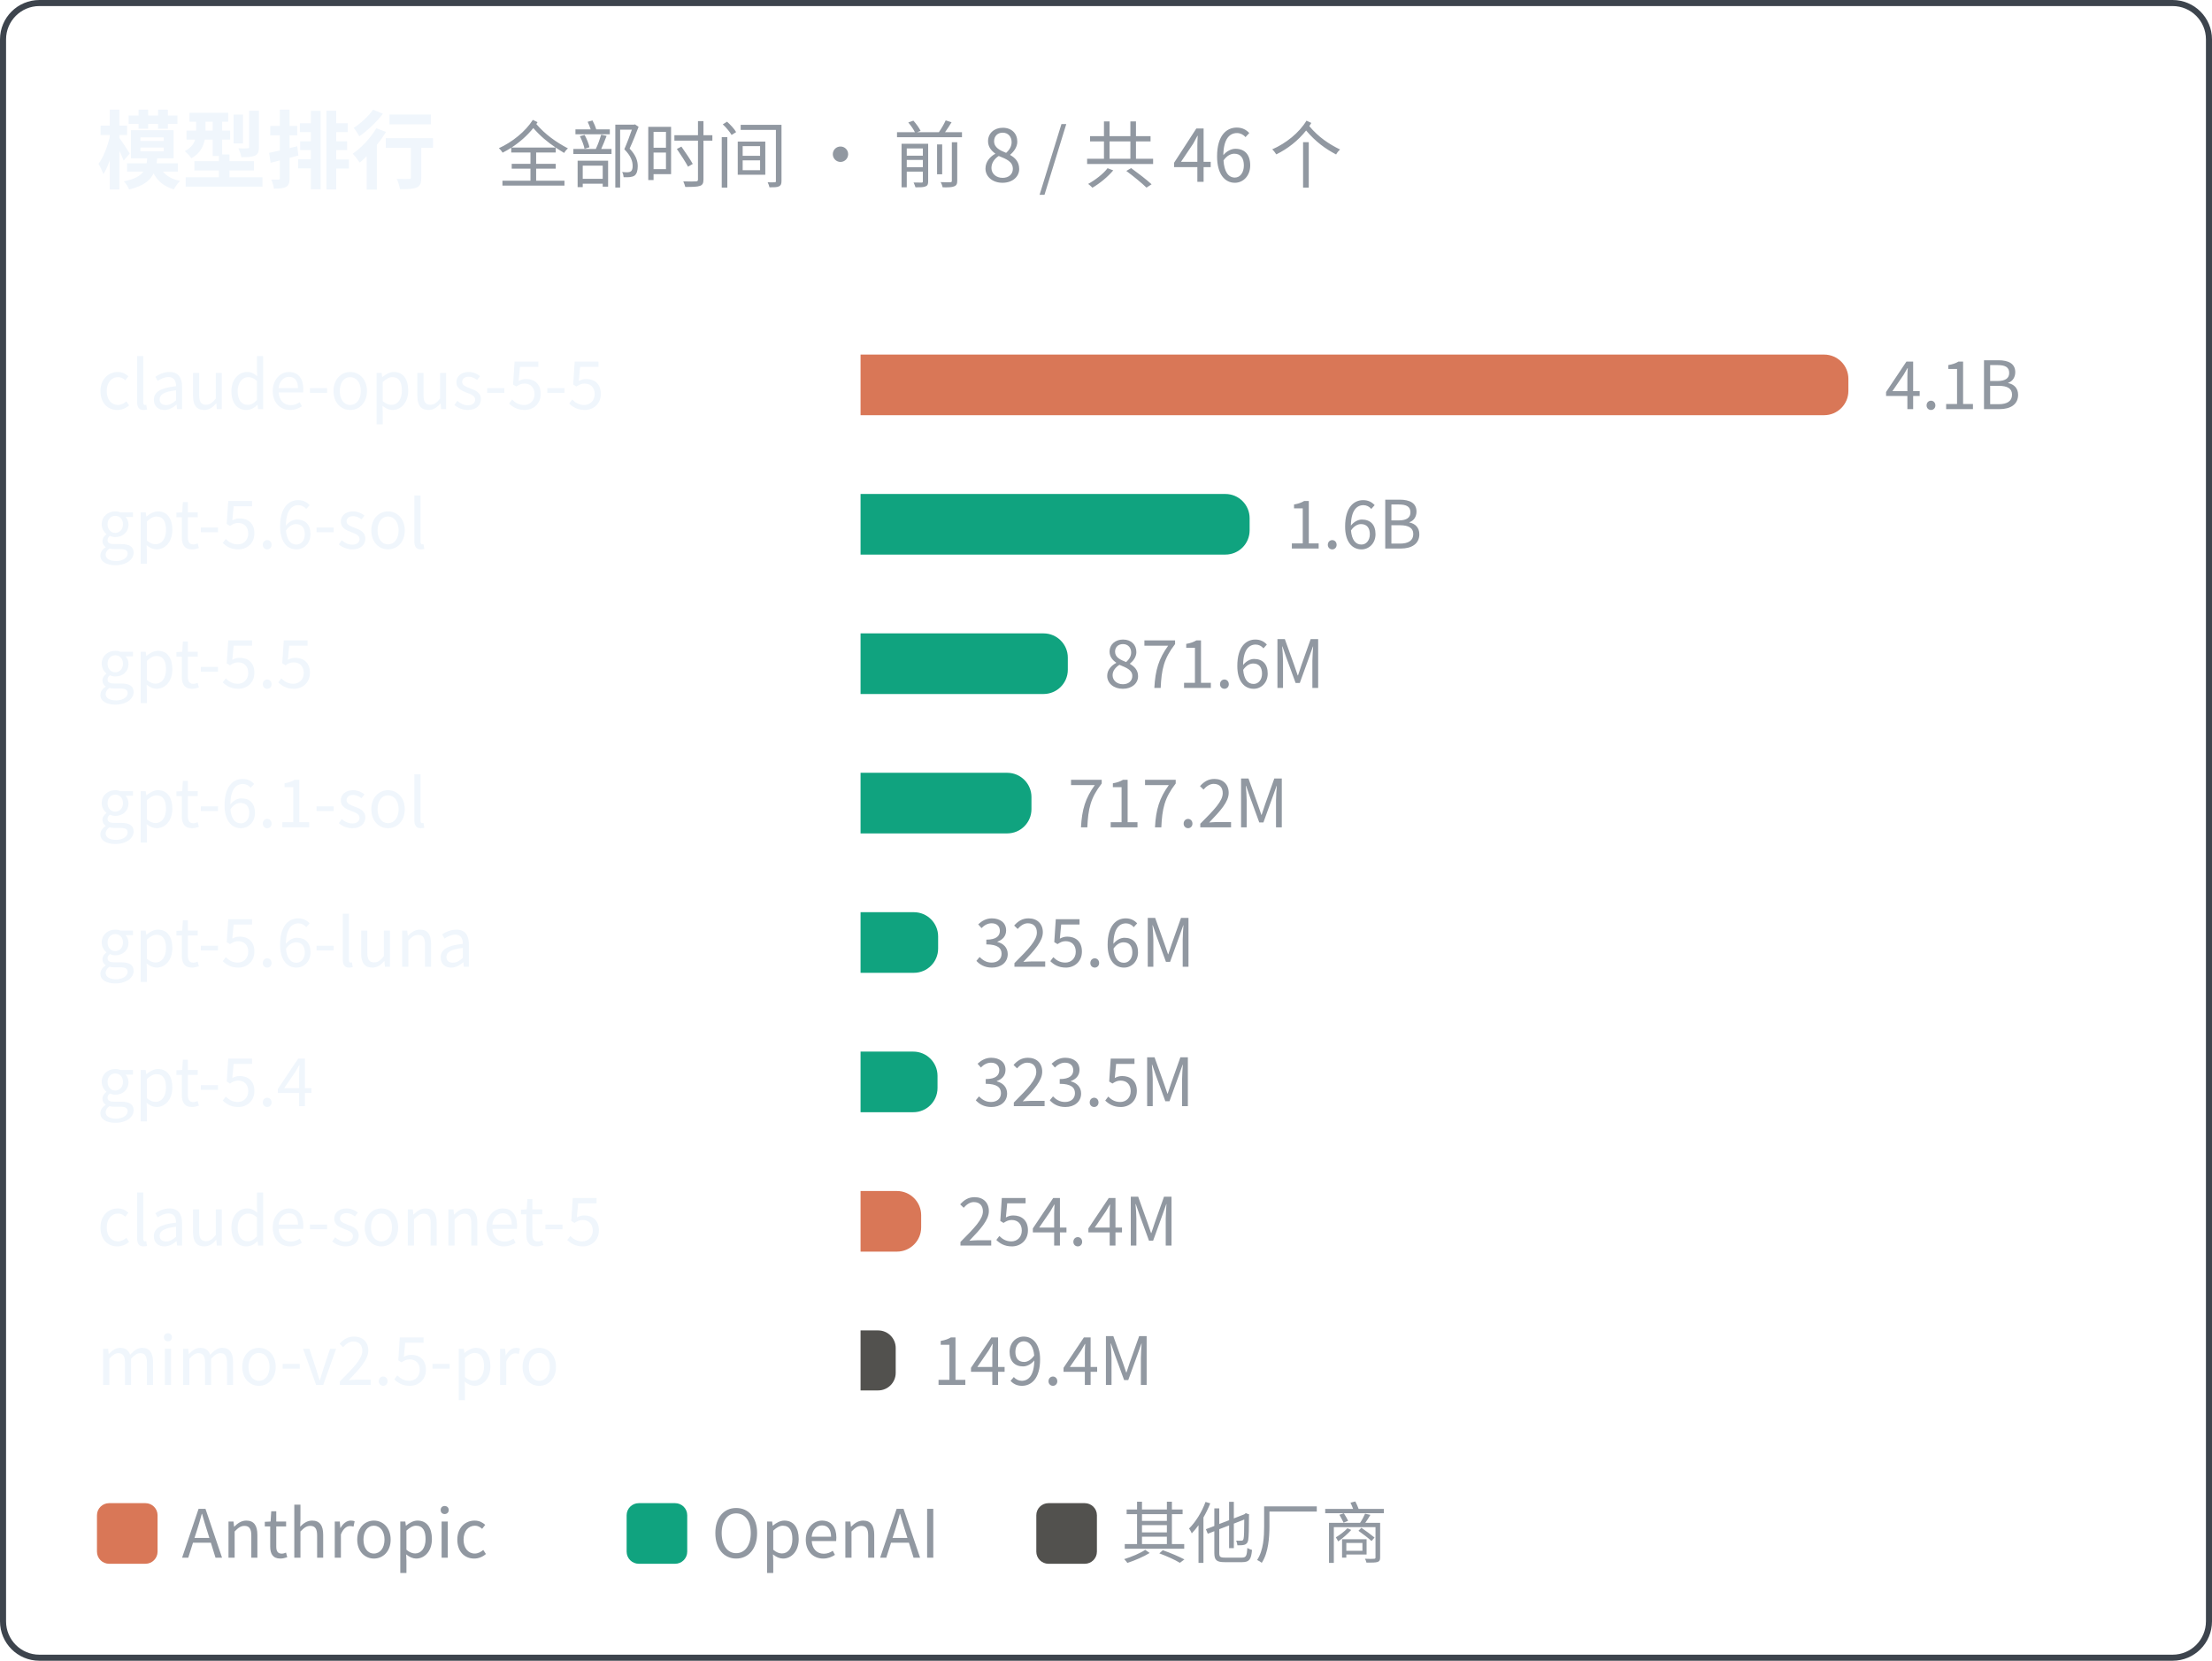
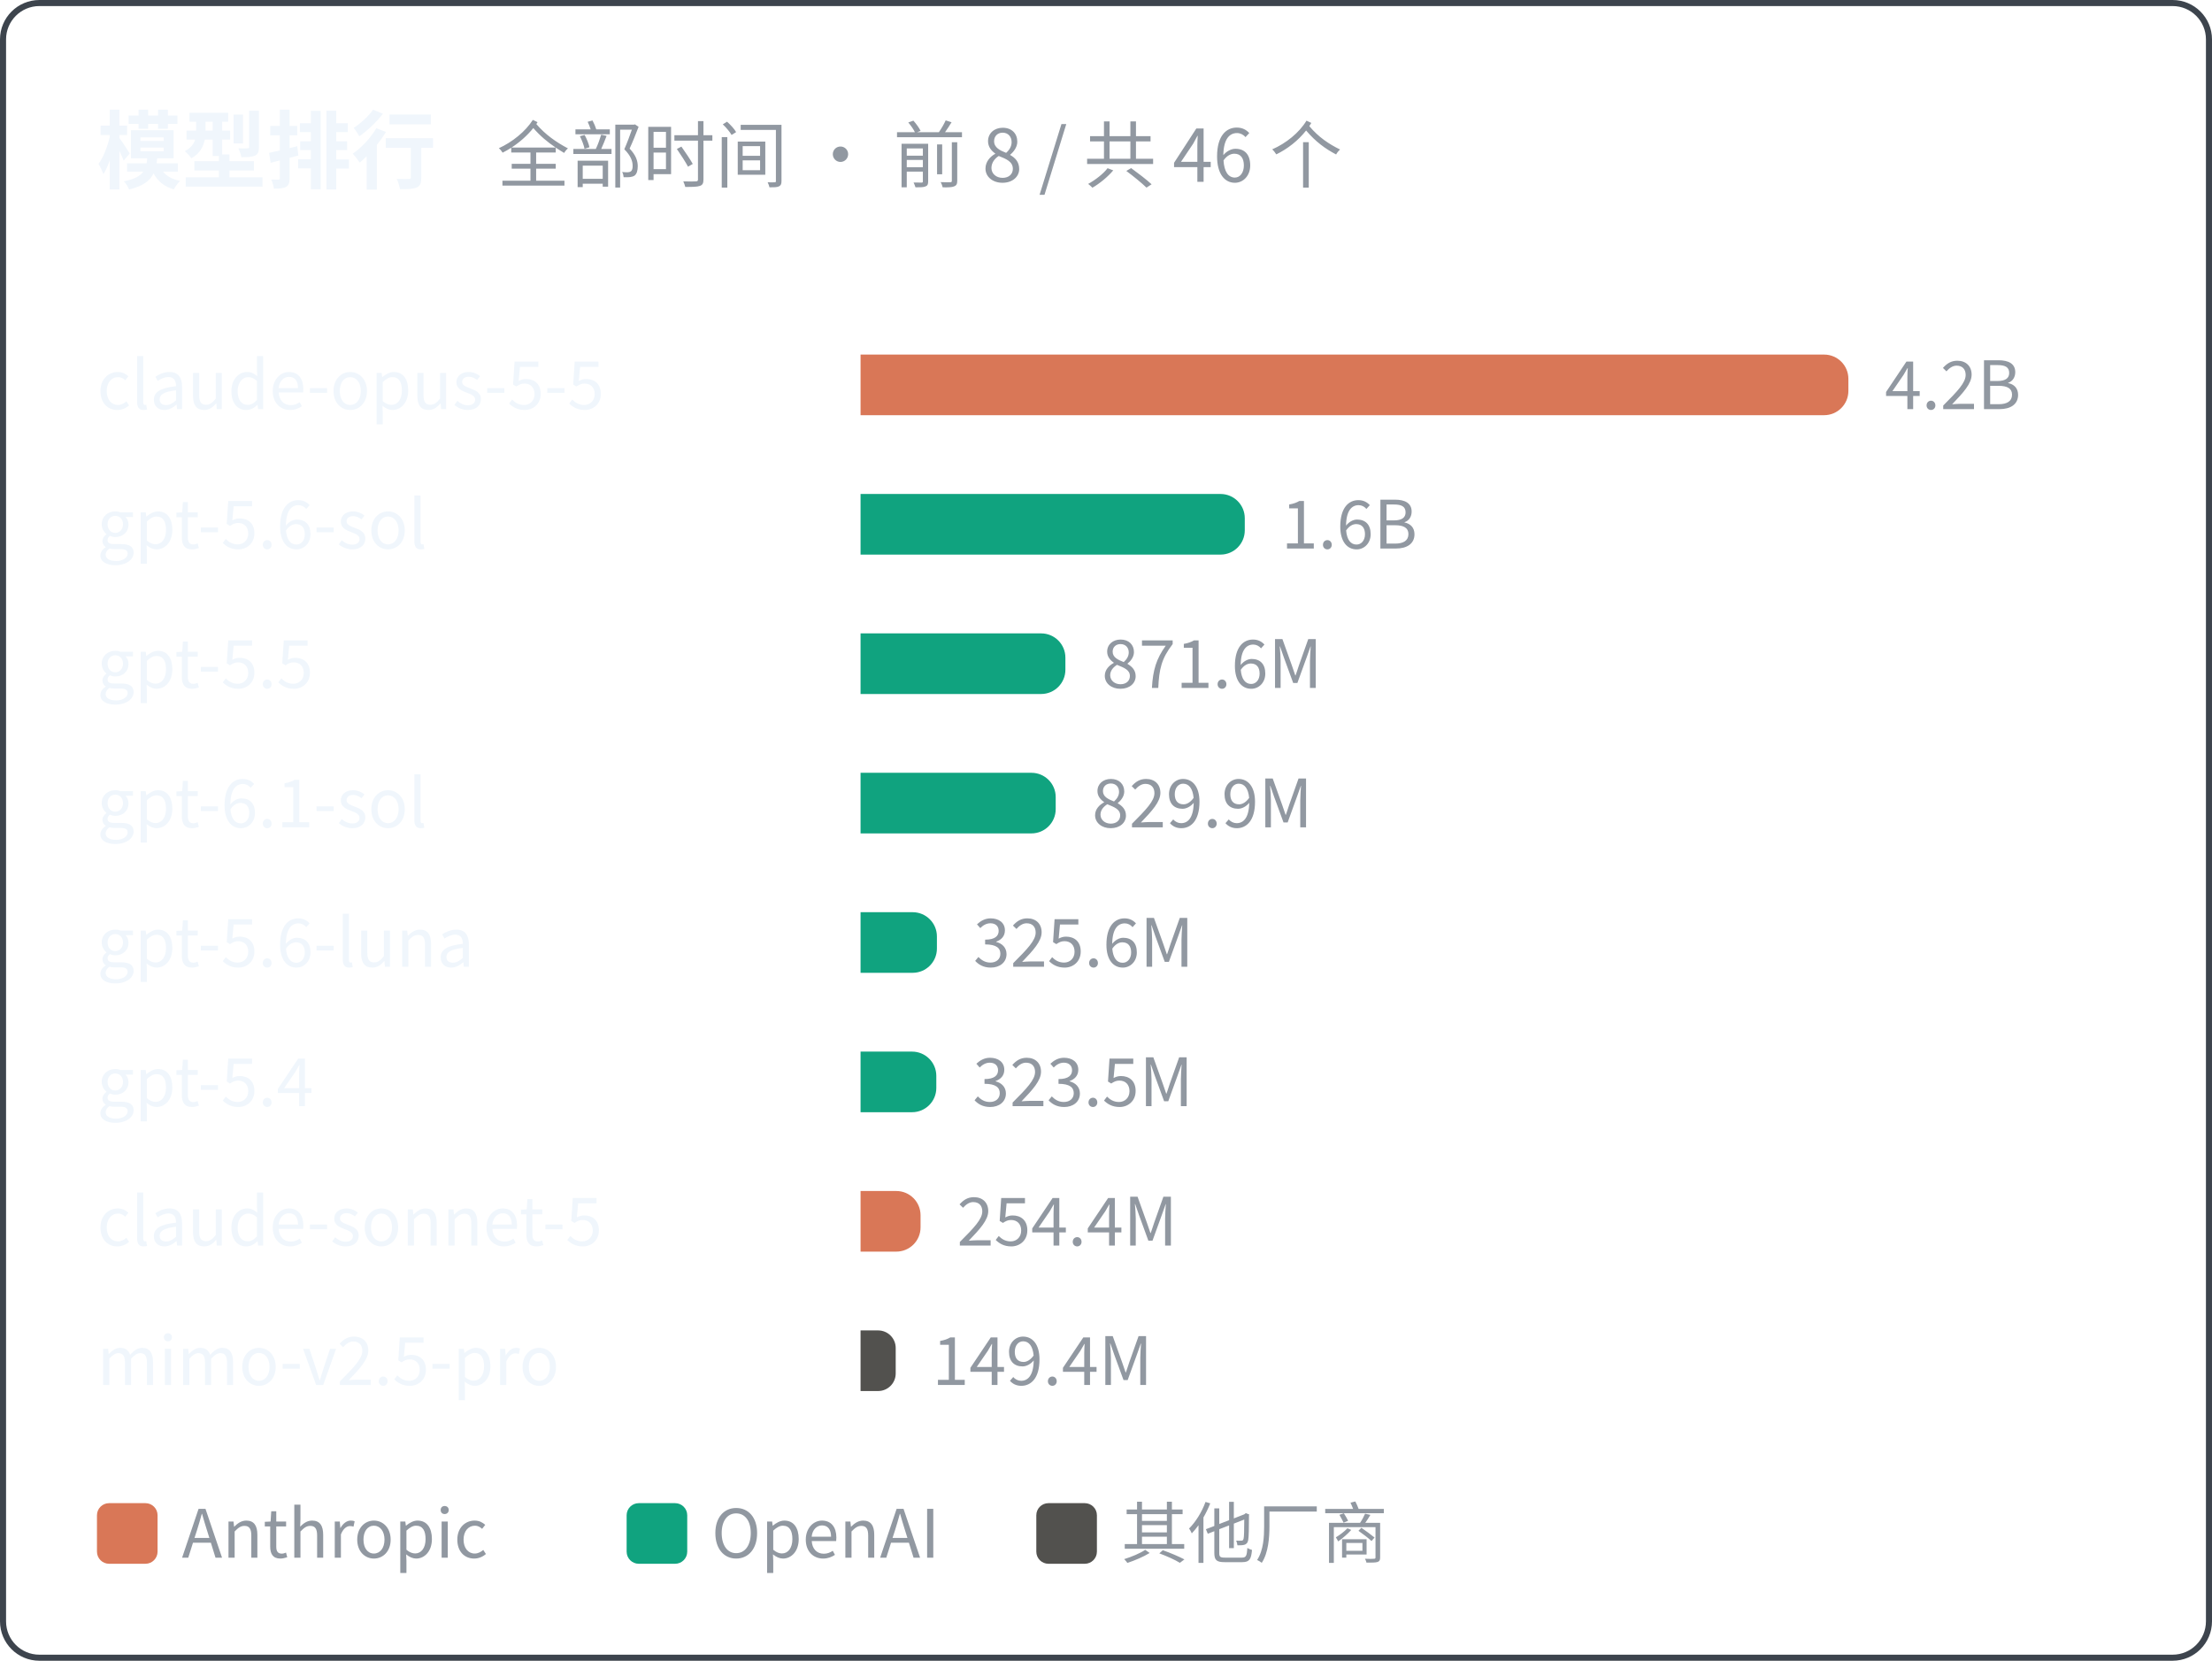
<svg xmlns="http://www.w3.org/2000/svg" width="365" height="274" viewBox="0 0 365 274" font-family="system-ui, -apple-system, 'Segoe UI', 'PingFang SC', 'Microsoft YaHei', 'Noto Sans CJK SC', sans-serif">
  <rect x="0.5" y="0.5" width="364" height="273" rx="6" fill="none" stroke="#3d444d" />
  <text x="16" y="30" font-size="14" font-weight="600" fill="#f0f6fc">模型排行<tspan dx="10" font-size="12" font-weight="400" fill="#9198a1">全部时间 · 前 8 / 共 46 个</tspan>
  </text>
  <path d="M142 58.5 h159.0 a4.0 4.0 0 0 1 4.0 4.0 v2.0 a4.0 4.0 0 0 1 -4.0 4.0 h-159.0 z" fill="#d97757" />
  <text x="16" y="67.5" font-size="11" fill="#f0f6fc">claude-opus-5-5</text>
-   <text x="311.0" y="67.5" font-size="11" fill="#9198a1">4.1B</text>
-   <path d="M142 81.5 h60.2 a4.0 4.0 0 0 1 4.0 4.0 v2.0 a4.0 4.0 0 0 1 -4.0 4.0 h-60.2 z" fill="#10a37f" />
+   <text x="311.0" y="67.5" font-size="11" fill="#9198a1">4.2B</text>
+   <path d="M142 81.5 h59.4 a4.0 4.0 0 0 1 4.0 4.0 v2.0 a4.0 4.0 0 0 1 -4.0 4.0 h-59.4 z" fill="#10a37f" />
  <text x="16" y="90.5" font-size="11" fill="#f0f6fc">gpt-5.6-sol</text>
-   <text x="212.2" y="90.5" font-size="11" fill="#9198a1">1.6B</text>
-   <path d="M142 104.5 h30.2 a4.0 4.0 0 0 1 4.0 4.0 v2.0 a4.0 4.0 0 0 1 -4.0 4.0 h-30.2 z" fill="#10a37f" />
+   <text x="211.4" y="90.5" font-size="11" fill="#9198a1">1.6B</text>
+   <path d="M142 104.5 h29.8 a4.0 4.0 0 0 1 4.0 4.0 v2.0 a4.0 4.0 0 0 1 -4.0 4.0 h-29.8 z" fill="#10a37f" />
  <text x="16" y="113.5" font-size="11" fill="#f0f6fc">gpt-5.5</text>
-   <text x="182.2" y="113.5" font-size="11" fill="#9198a1">871.6M</text>
-   <path d="M142 127.5 h24.2 a4.0 4.0 0 0 1 4.0 4.0 v2.0 a4.0 4.0 0 0 1 -4.0 4.0 h-24.2 z" fill="#10a37f" />
+   <text x="181.8" y="113.5" font-size="11" fill="#9198a1">871.6M</text>
+   <path d="M142 127.5 h28.2 a4.0 4.0 0 0 1 4.0 4.0 v2.0 a4.0 4.0 0 0 1 -4.0 4.0 h-28.2 z" fill="#10a37f" />
  <text x="16" y="136.5" font-size="11" fill="#f0f6fc">gpt-6.1-sol</text>
-   <text x="176.2" y="136.5" font-size="11" fill="#9198a1">717.2M</text>
-   <path d="M142 150.5 h8.8 a4.0 4.0 0 0 1 4.0 4.0 v2.0 a4.0 4.0 0 0 1 -4.0 4.0 h-8.8 z" fill="#10a37f" />
+   <text x="180.2" y="136.5" font-size="11" fill="#9198a1">829.9M</text>
+   <path d="M142 150.5 h8.6 a4.0 4.0 0 0 1 4.0 4.0 v2.0 a4.0 4.0 0 0 1 -4.0 4.0 h-8.6 z" fill="#10a37f" />
  <text x="16" y="159.5" font-size="11" fill="#f0f6fc">gpt-5.6-luna</text>
-   <text x="160.8" y="159.5" font-size="11" fill="#9198a1">325.6M</text>
-   <path d="M142 173.5 h8.7 a4.0 4.0 0 0 1 4.0 4.0 v2.0 a4.0 4.0 0 0 1 -4.0 4.0 h-8.7 z" fill="#10a37f" />
+   <text x="160.6" y="159.5" font-size="11" fill="#9198a1">325.6M</text>
+   <path d="M142 173.5 h8.5 a4.0 4.0 0 0 1 4.0 4.0 v2.0 a4.0 4.0 0 0 1 -4.0 4.0 h-8.5 z" fill="#10a37f" />
  <text x="16" y="182.5" font-size="11" fill="#f0f6fc">gpt-5.4</text>
-   <text x="160.7" y="182.5" font-size="11" fill="#9198a1">323.5M</text>
-   <path d="M142 196.5 h6.0 a4.0 4.0 0 0 1 4.0 4.0 v2.0 a4.0 4.0 0 0 1 -4.0 4.0 h-6.0 z" fill="#d97757" />
+   <text x="160.5" y="182.5" font-size="11" fill="#9198a1">323.5M</text>
+   <path d="M142 196.5 h5.9 a4.0 4.0 0 0 1 4.0 4.0 v2.0 a4.0 4.0 0 0 1 -4.0 4.0 h-5.9 z" fill="#d97757" />
  <text x="16" y="205.5" font-size="11" fill="#f0f6fc">claude-sonnet-5</text>
-   <text x="158.0" y="205.5" font-size="11" fill="#9198a1">254.4M</text>
-   <path d="M142 219.5 h2.9 a2.9 2.9 0 0 1 2.9 2.9 v4.1 a2.9 2.9 0 0 1 -2.9 2.9 h-2.9 z" fill="#52514e" />
+   <text x="157.9" y="205.5" font-size="11" fill="#9198a1">254.4M</text>
+   <path d="M142 219.5 h2.9 a2.9 2.9 0 0 1 2.9 2.9 v4.2 a2.9 2.9 0 0 1 -2.9 2.9 h-2.9 z" fill="#52514e" />
  <text x="16" y="228.5" font-size="11" fill="#f0f6fc">mimo-v2.5-pro</text>
-   <text x="153.9" y="228.5" font-size="11" fill="#9198a1">149.4M</text>
+   <text x="153.8" y="228.5" font-size="11" fill="#9198a1">149.4M</text>
  <rect x="16.0" y="248" width="10" height="10" rx="2" fill="#d97757" />
  <text x="30.0" y="257" font-size="11" fill="#9198a1">Anthropic</text>
  <rect x="103.4" y="248" width="10" height="10" rx="2" fill="#10a37f" />
  <text x="117.4" y="257" font-size="11" fill="#9198a1">OpenAI</text>
  <rect x="171.0" y="248" width="10" height="10" rx="2" fill="#52514e" />
  <text x="185.0" y="257" font-size="11" fill="#9198a1">其他厂商</text>
</svg>
